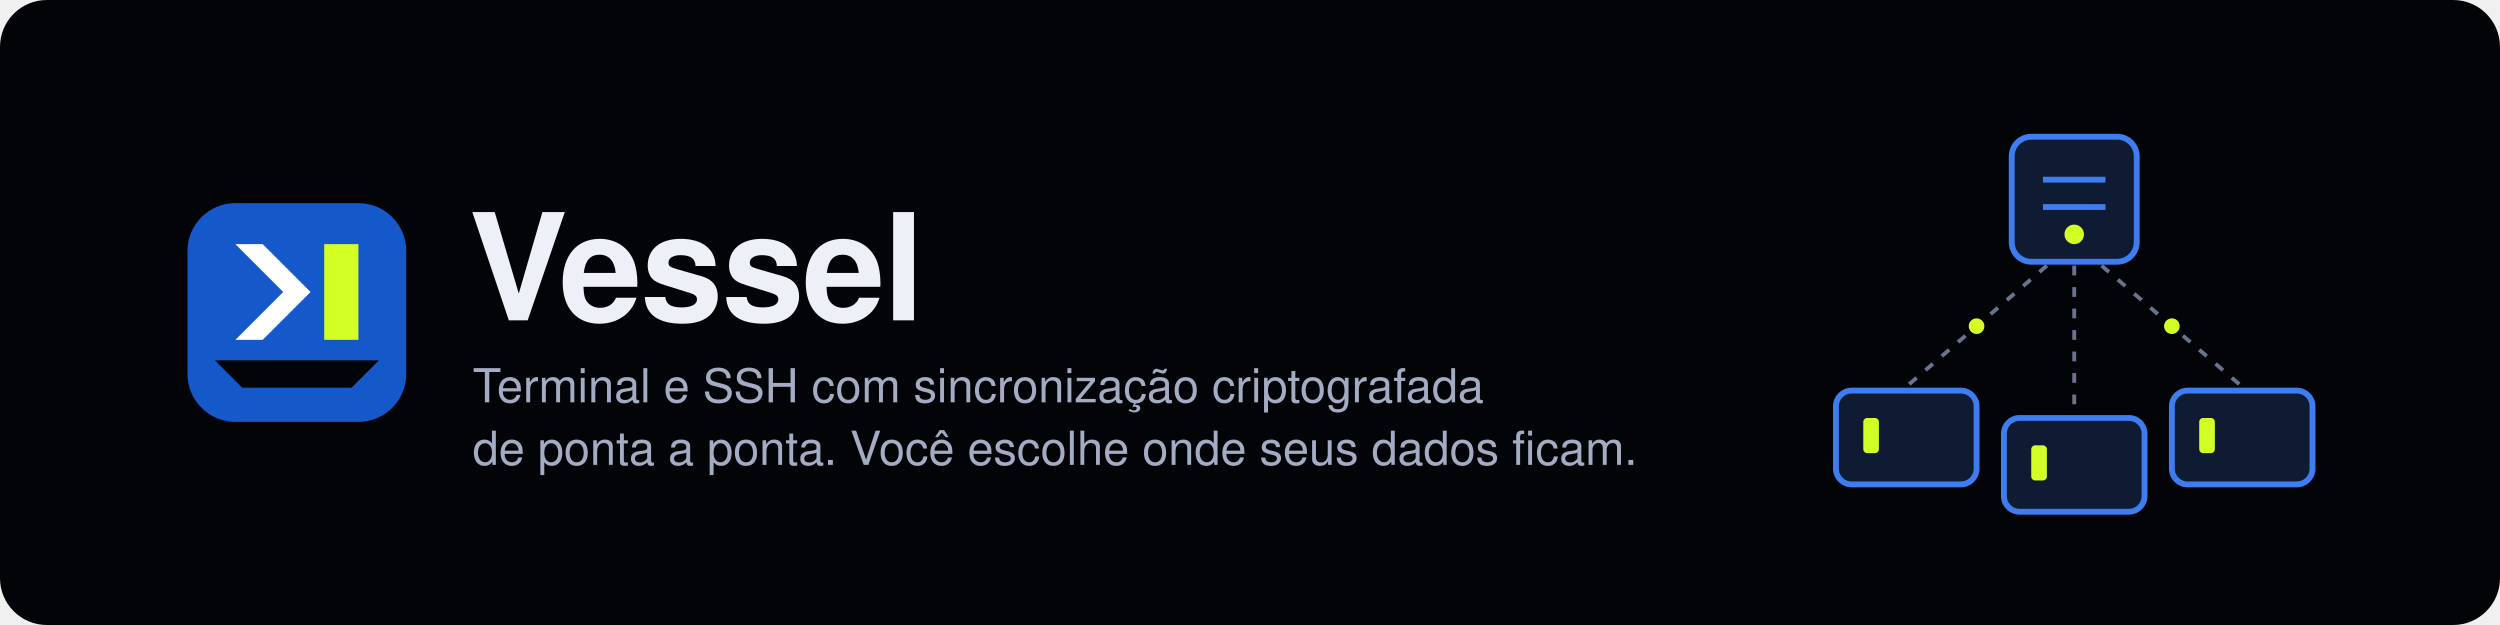
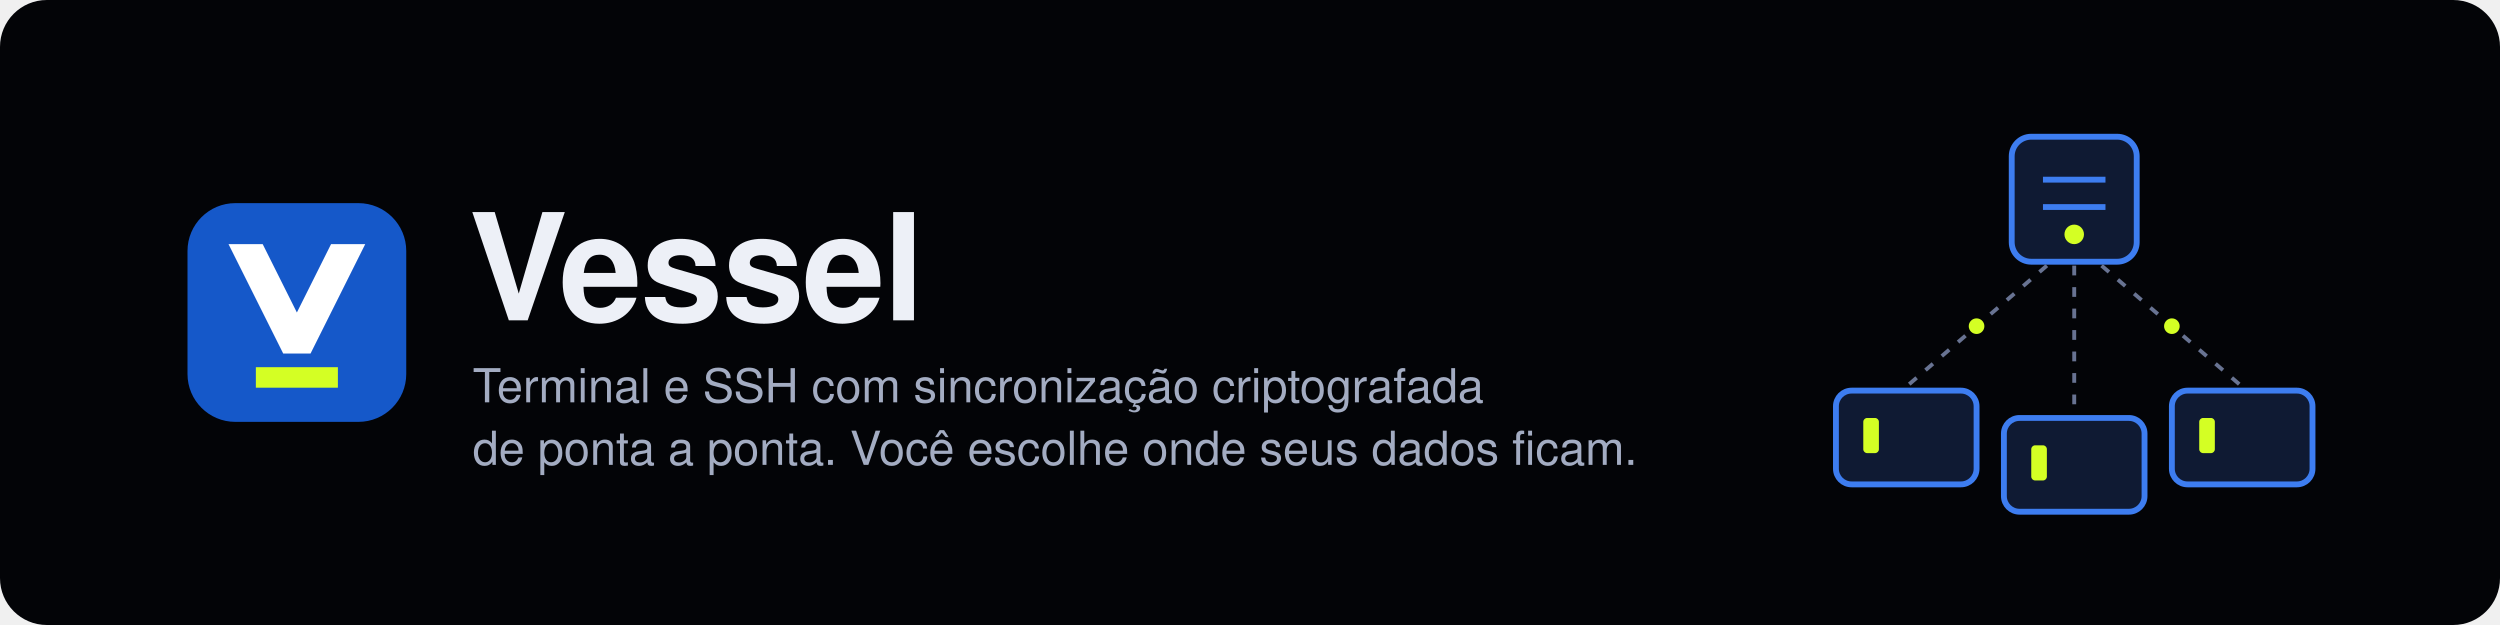
<svg xmlns="http://www.w3.org/2000/svg" width="1280" height="320" viewBox="0 0 1280 320" role="img" aria-labelledby="t d">
  <rect width="1280" height="320" rx="24" fill="#030407" />
  <svg x="96" y="104" width="112" height="112" viewBox="0 0 32 32">
    <rect width="32" height="32" rx="7" fill="#1558C9" />
-     <path d="M7 6H11L18 13L11 20H7L14 13Z" fill="#FFFFFF" />
-     <rect x="20" y="6" width="5" height="14" fill="#D4FF24" />
-     <path d="M4 23H28L24 27H8Z" fill="#030407" />
+     <path d="M6 6H11L16 16L21 6H26L18 22H14Z" fill="#FFFFFF" />
+     <rect x="10" y="24" width="12" height="3" fill="#D4FF24" />
  </svg>
  <text x="240" y="164" fill="#EDF0F7" font-family="IBM Plex Sans, Segoe UI, Helvetica, Arial, sans-serif" font-size="76" font-weight="600" letter-spacing="-1">Vessel</text>
  <text x="242" y="206" fill="#A3ACC2" font-family="IBM Plex Sans, Segoe UI, Helvetica, Arial, sans-serif" font-size="24">Terminal e SSH com sincronização criptografada</text>
  <text x="242" y="238" fill="#A3ACC2" font-family="IBM Plex Sans, Segoe UI, Helvetica, Arial, sans-serif" font-size="24">de ponta a ponta. Você escolhe onde seus dados ficam.</text>
  <g fill="none" stroke="#3D7DF0" stroke-width="3" stroke-linejoin="round">
    <rect x="1030" y="70" width="64" height="64" rx="10" fill="#0F1A33" />
    <path d="M1046 92H1078M1046 106H1078" />
    <rect x="940" y="200" width="72" height="48" rx="8" fill="#0F1A33" />
    <rect x="1026" y="214" width="72" height="48" rx="8" fill="#0F1A33" />
    <rect x="1112" y="200" width="72" height="48" rx="8" fill="#0F1A33" />
  </g>
  <g stroke="#687392" stroke-width="2" stroke-dasharray="5 6" fill="none">
    <path d="M1048 136L976 198M1062 136V212M1076 136L1148 198" />
  </g>
  <g fill="#D4FF24">
    <circle cx="1062" cy="120" r="5" />
    <rect x="954" y="214" width="8" height="18" rx="2" />
    <rect x="1040" y="228" width="8" height="18" rx="2" />
    <rect x="1126" y="214" width="8" height="18" rx="2" />
    <circle cx="1012" cy="167" r="4" />
    <circle cx="1112" cy="167" r="4" />
  </g>
</svg>
